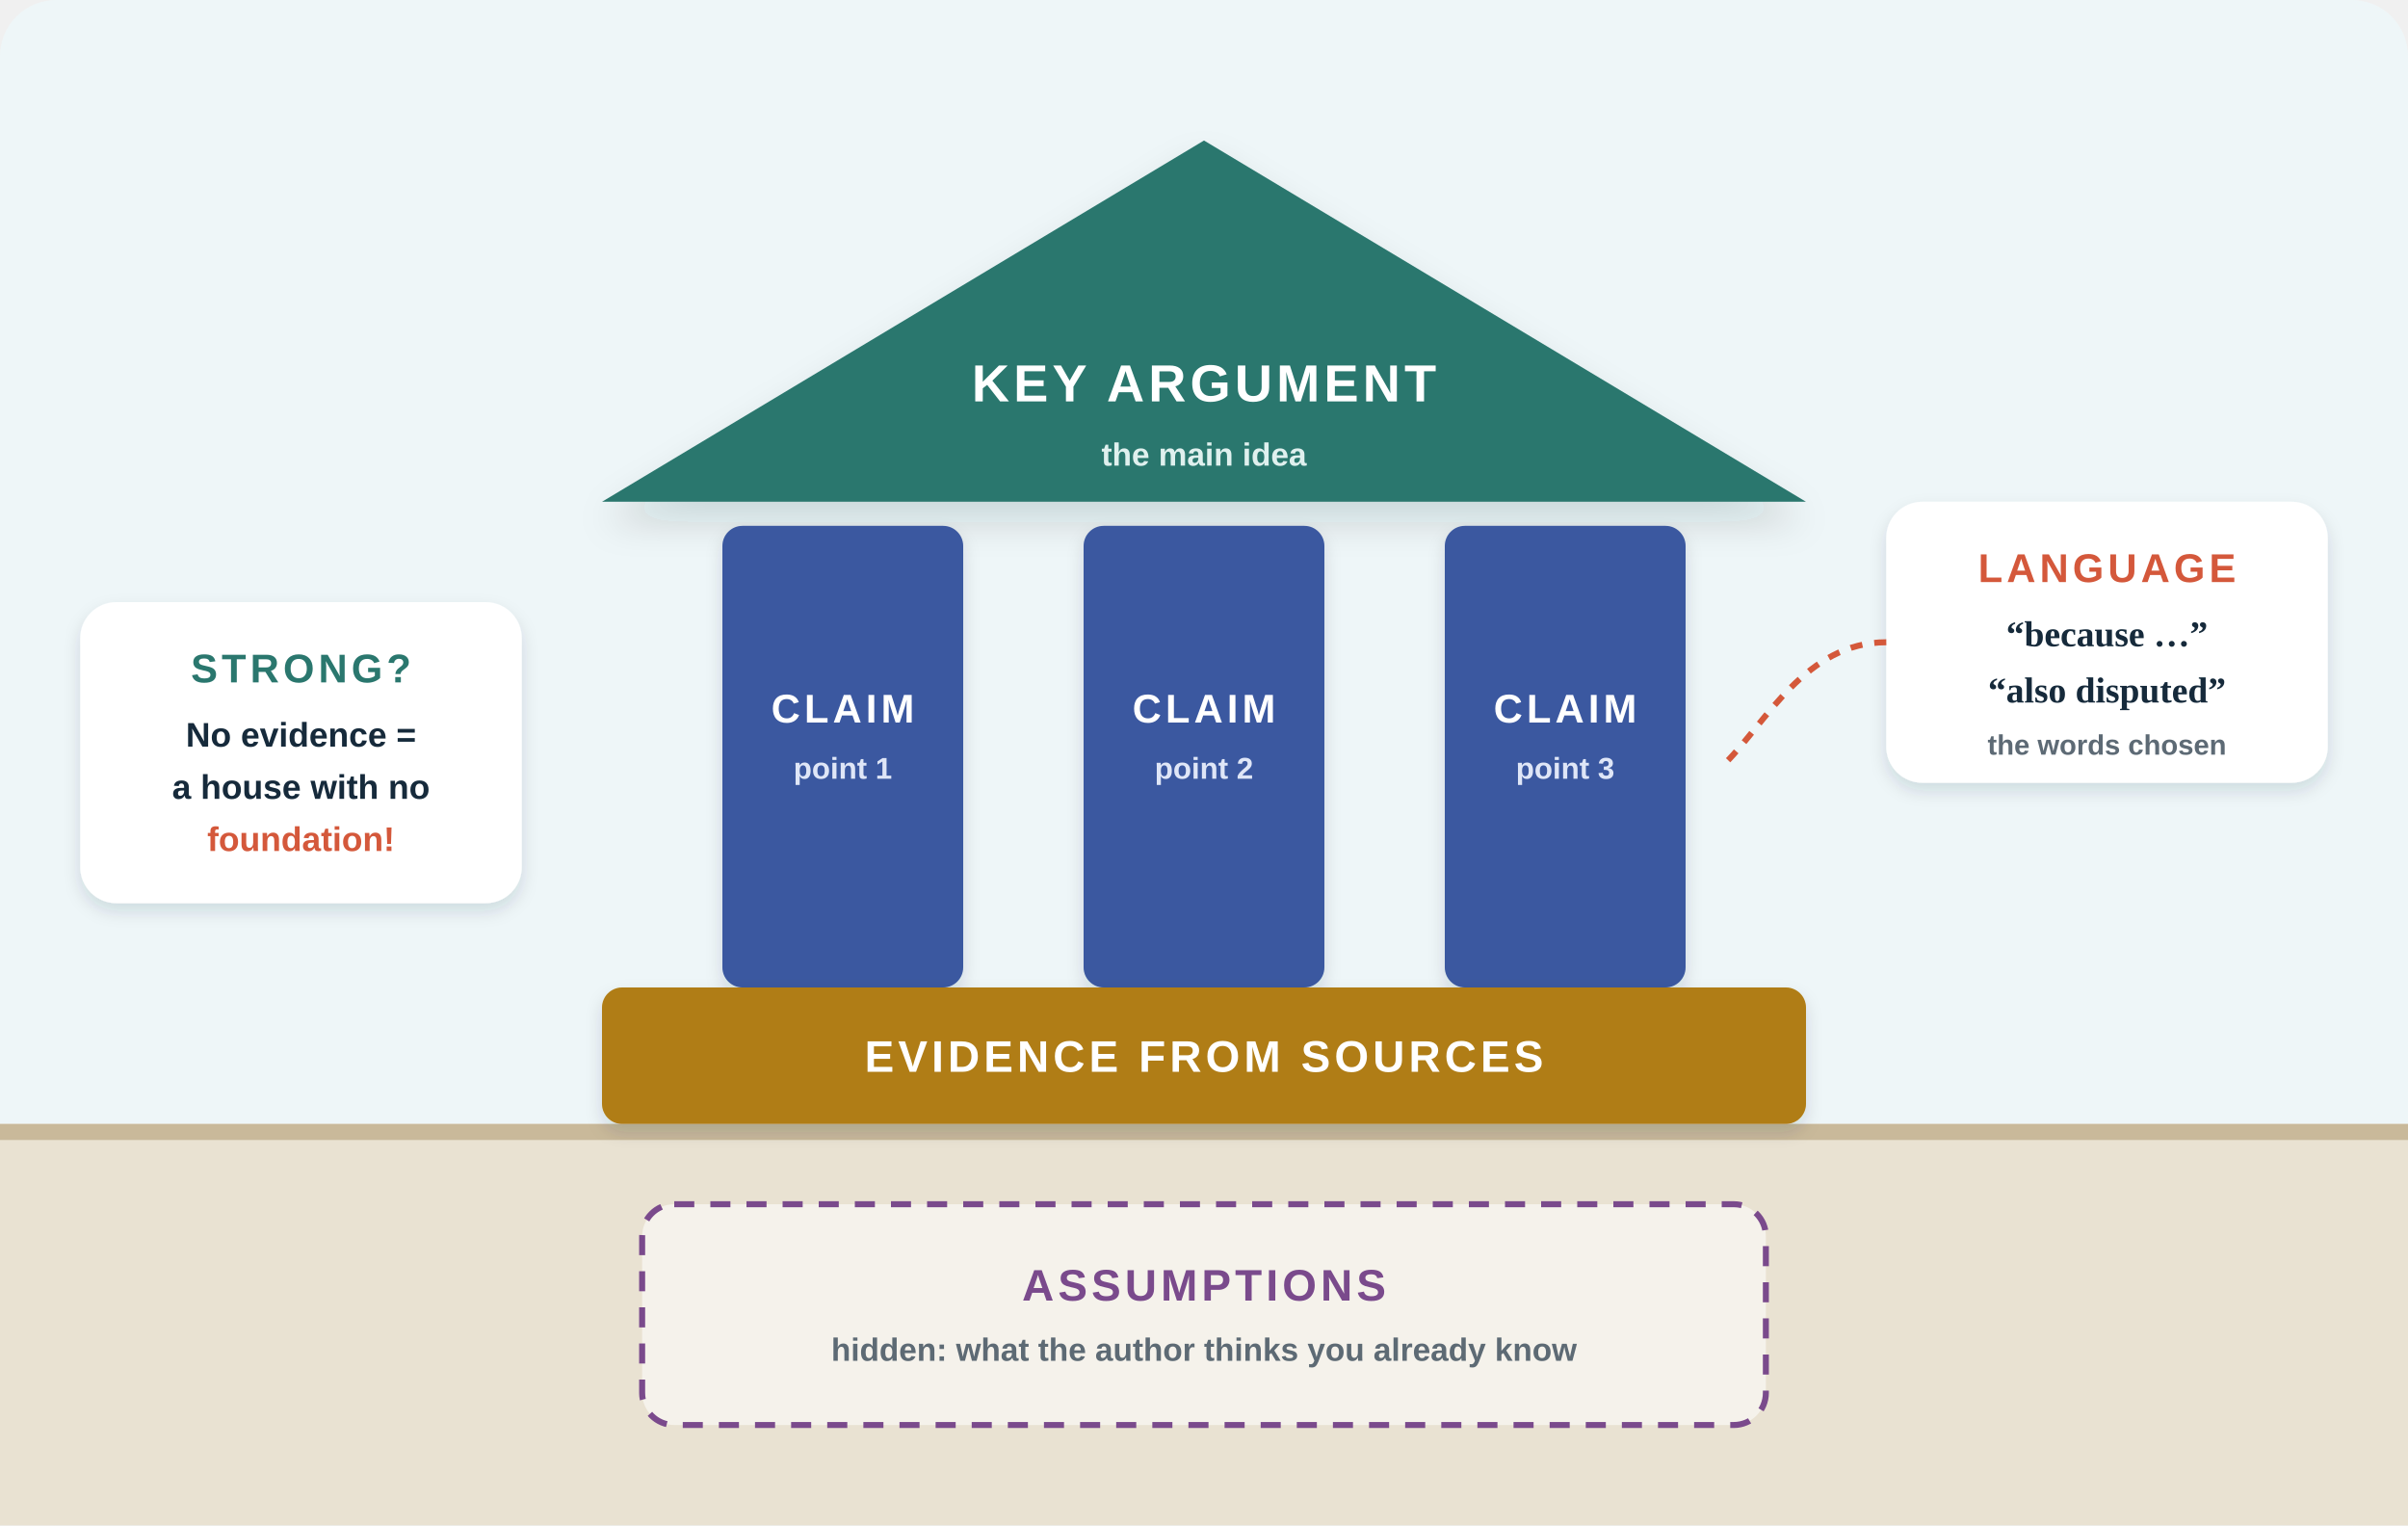
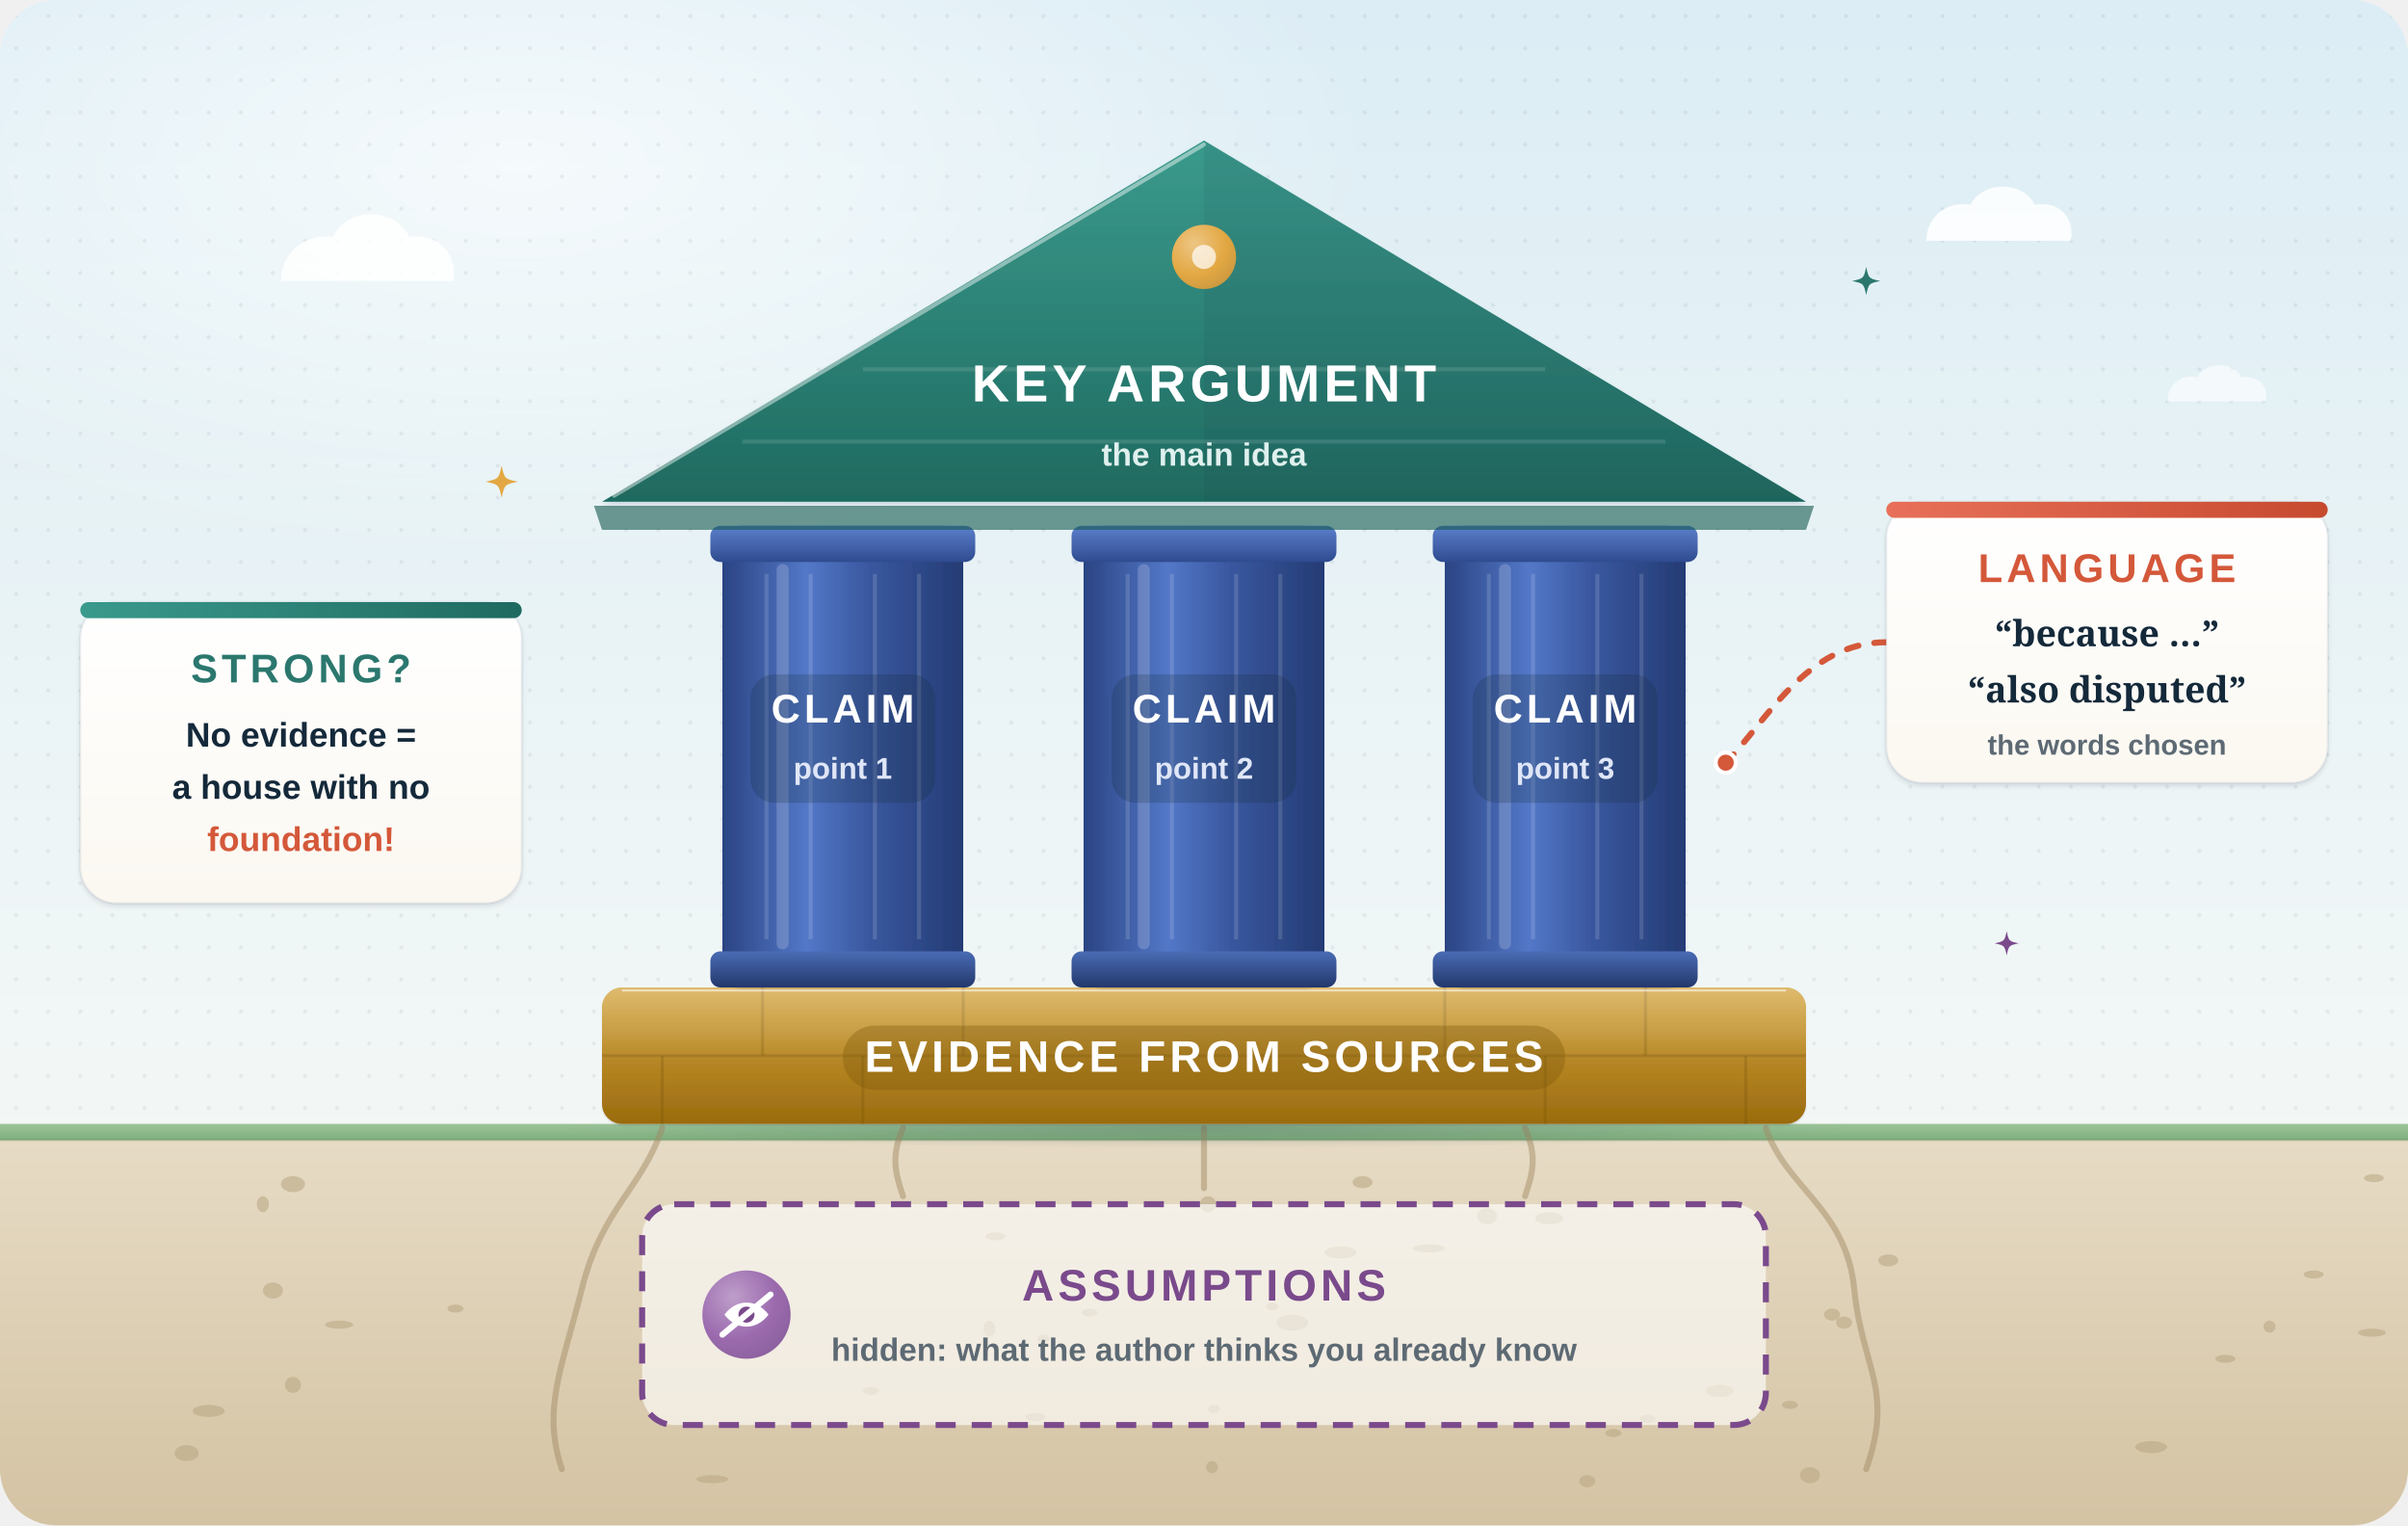
- <svg xmlns="http://www.w3.org/2000/svg" preserveAspectRatio="none" width="1200" height="760" viewBox="0 0 1200 760" fill="none" role="img" aria-labelledby="t">
+ <svg xmlns="http://www.w3.org/2000/svg" preserveAspectRatio="none" width="1200" height="760" viewBox="0 0 1200 760" fill="none" role="img" aria-labelledby="ar-t">
  <style>
-   .fl { animation: fl 5s ease-in-out infinite; transform-box: fill-box; transform-origin: center; } .fl2 { animation-delay: -1.7s; } .fl3 { animation-delay: -3.3s; }
-   .tw { animation: tw 2.8s ease-in-out infinite; transform-box: fill-box; transform-origin: center; } .tw2 { animation-delay: -1.4s; }
-   .bl { animation: bl 1.6s steps(2) infinite; } .bl2 { animation-delay: -.5s; } .bl3 { animation-delay: -1.1s; }
-   .flow { stroke-dasharray: 2 14; animation: flow 1.4s linear infinite; } .flow2 { animation-duration: 2.1s; }
-   .rise { animation: rise 7s ease-in-out infinite; transform-box: fill-box; transform-origin: center; } .r2 { animation-delay: -2.3s; } .r3 { animation-delay: -4.6s; }
-   .pu { animation: pu 2.4s ease-in-out infinite; transform-box: fill-box; transform-origin: center; } .pu2 { animation-delay: -1.2s; }
-   .sp { animation: sp 14s linear infinite; transform-box: fill-box; transform-origin: center; }
-   .dash { animation: dash 2.4s linear infinite; }
-   @keyframes fl { 0%, 100% { transform: translateY(0); } 50% { transform: translateY(-7px); } }
-   @keyframes tw { 0%, 100% { opacity: .3; transform: scale(.7); } 50% { opacity: 1; transform: scale(1.05); } }
-   @keyframes bl { 0% { opacity: 1; } 50% { opacity: .25; } }
-   @keyframes flow { to { stroke-dashoffset: -32; } }
-   @keyframes rise { 0% { transform: translateY(12px) scale(.9); opacity: 0; } 30% { opacity: .95; } 100% { transform: translateY(-40px) scale(1.08); opacity: 0; } }
-   @keyframes pu { 0%, 100% { transform: scale(1); } 50% { transform: scale(1.08); } }
-   @keyframes sp { to { transform: rotate(360deg); } }
-   @keyframes dash { to { stroke-dashoffset: -44; } }
-   
-   @media (prefers-reduced-motion: reduce) { * { animation: none !important; } }
+ .ar-fl { animation: ar-fl 6s ease-in-out infinite; } .ar-d1 { animation-delay: -2s; } .ar-d2 { animation-delay: -4s; } .ar-d3 { animation-delay: -1s; }
+ @keyframes ar-fl { 0%, 100% { transform: translateY(0); } 50% { transform: translateY(-5px); } }
+ .ar-tw { animation: ar-tw 3.4s ease-in-out infinite; transform-box: fill-box; transform-origin: center; }
+ @keyframes ar-tw { 0%, 100% { opacity: .35; transform: scale(.65); } 50% { opacity: 1; transform: scale(1); } }
+ .ar-pu { animation: ar-pu 3.6s ease-in-out infinite; transform-box: fill-box; transform-origin: center; }
+ @keyframes ar-pu { 0%, 100% { transform: scale(1); } 50% { transform: scale(1.06); } }
+ .ar-ring { animation: ar-ring 3.6s ease-out infinite; transform-box: fill-box; transform-origin: center; }
+ @keyframes ar-ring { 0% { opacity: .55; transform: scale(.9); } 80%, 100% { opacity: 0; transform: scale(1.35); } }
+ .ar-flow { animation: ar-flow 1.8s linear infinite; }
+ @keyframes ar-flow { to { stroke-dashoffset: -28; } }
+ .ar-cl { animation: ar-cl 40s linear infinite; } @keyframes ar-cl { 0% { transform: translateX(-30px); } 50% { transform: translateX(30px); } 100% { transform: translateX(-30px); } }
+ .ar-dsh { animation: ar-dsh 3s linear infinite; } @keyframes ar-dsh { to { stroke-dashoffset: -36; } }
+ @media (prefers-reduced-motion: reduce) { * { animation: none !important; } }
</style>
  <defs>
-     <filter id="s" x="-40%" y="-40%" width="180%" height="180%">
-       <feDropShadow dx="0" dy="10" stdDeviation="9" flood-color="#14293a" flood-opacity=".15" />
-     </filter>
-     <filter id="s2" x="-40%" y="-40%" width="180%" height="180%">
+     <filter id="ar-sh" x="-30%" y="-30%" width="160%" height="170%">
+       <feDropShadow dx="0" dy="9" stdDeviation="10" flood-color="#14293a" flood-opacity=".13" />
+       <feDropShadow dx="0" dy="1.5" stdDeviation="1.2" flood-color="#14293a" flood-opacity=".12" />
+     </filter>
+     <filter id="ar-sh2" x="-30%" y="-30%" width="160%" height="180%">
      <feDropShadow dx="0" dy="4" stdDeviation="4" flood-color="#14293a" flood-opacity=".14" />
-     </filter>
-     <filter id="glow" x="-50%" y="-50%" width="200%" height="200%">
-       <feGaussianBlur stdDeviation="4" />
-     </filter>
-     <pattern id="d" width="12" height="12" patternUnits="userSpaceOnUse">
-       <circle cx="1" cy="1" r=".9" fill="#14293a" opacity=".16" />
+       <feDropShadow dx="0" dy=".8" stdDeviation=".6" flood-color="#14293a" flood-opacity=".12" />
+     </filter>
+     <filter id="ar-shl" x="-30%" y="-30%" width="160%" height="170%">
+       <feDropShadow dx="0" dy="16" stdDeviation="18" flood-color="#14293a" flood-opacity=".15" />
+       <feDropShadow dx="0" dy="2" stdDeviation="2" flood-color="#14293a" flood-opacity=".1" />
+     </filter>
+     <filter id="ar-blur" x="-50%" y="-50%" width="200%" height="200%">
+       <feGaussianBlur stdDeviation="9" />
+     </filter>
+     <filter id="ar-bl3" x="-50%" y="-50%" width="200%" height="200%">
+       <feGaussianBlur stdDeviation="3" />
+     </filter>
+     <linearGradient id="ar-paper" x1="0" y1="0" x2="0" y2="1">
+       <stop offset="0" stop-color="#ffffff" />
+       <stop offset="1" stop-color="#fbf8f1" />
+     </linearGradient>
+     <linearGradient id="ar-rim" x1="0" y1="0" x2="0" y2="1">
+       <stop offset="0" stop-color="#fff" stop-opacity=".95" />
+       <stop offset=".25" stop-color="#fff" stop-opacity="0" />
+     </linearGradient>
+     <linearGradient id="ar-gloss" x1="0" y1="0" x2="0" y2="1">
+       <stop offset="0" stop-color="#fff" stop-opacity=".32" />
+       <stop offset=".55" stop-color="#fff" stop-opacity=".04" />
+       <stop offset="1" stop-color="#fff" stop-opacity="0" />
+     </linearGradient>
+     <radialGradient id="ar-glow" cx=".5" cy=".5" r=".5">
+       <stop offset="0" stop-color="#fff" stop-opacity=".85" />
+       <stop offset="1" stop-color="#fff" stop-opacity="0" />
+     </radialGradient>
+     <radialGradient id="ar-ao" cx=".5" cy=".5" r=".5">
+       <stop offset="0" stop-color="#14293a" stop-opacity=".22" />
+       <stop offset="1" stop-color="#14293a" stop-opacity="0" />
+     </radialGradient>
+     <pattern id="ar-dots" width="16" height="16" patternUnits="userSpaceOnUse">
+       <circle cx="8" cy="8" r="1" fill="#14293a" fill-opacity=".07" />
    </pattern>
+     <clipPath id="ar-cp">
+       <rect width="1200" height="760" rx="28" />
+     </clipPath>
+     <linearGradient id="ar-g1" x1="0" y1="0" x2="0" y2="1">
+       <stop offset="0" stop-color="#dcedf5" />
+       <stop offset="0.7" stop-color="#f2f7f6" />
+       <stop offset="1" stop-color="#f7f3ea" />
+     </linearGradient>
+     <linearGradient id="ar-g2" x1="0" y1="0" x2="0" y2="1">
+       <stop offset="0" stop-color="#e7dcc6" />
+       <stop offset="1" stop-color="#d4c3a3" />
+     </linearGradient>
+     <linearGradient id="ar-g3" x1="0" y1="0" x2="0" y2="1">
+       <stop offset="0" stop-color="#9cc59a" />
+       <stop offset="1" stop-color="#7fae7d" />
+     </linearGradient>
+     <radialGradient id="ar-g4" cx=".35" cy=".3" r=".8">
+       <stop offset="0" stop-color="#be9eca" />
+       <stop offset=".6" stop-color="#9b6aae" />
+       <stop offset="1" stop-color="#8a609d" />
+     </radialGradient>
+     <linearGradient id="ar-g5" x1="0" y1="0" x2="0" y2="1">
+       <stop offset="0" stop-color="#cf9a2a" />
+       <stop offset="1" stop-color="#9a6b0e" />
+     </linearGradient>
+     <linearGradient id="ar-g6" x1="0" y1="0" x2="1" y2="0">
+       <stop offset="0" stop-color="#2b4483" />
+       <stop offset="0.35" stop-color="#5378c8" />
+       <stop offset="0.6" stop-color="#3a58a0" />
+       <stop offset="1" stop-color="#243b74" />
+     </linearGradient>
+     <linearGradient id="ar-g7" x1="0" y1="0" x2="0" y2="1">
+       <stop offset="0" stop-color="#5c80cc" />
+       <stop offset="1" stop-color="#2f4b8f" />
+     </linearGradient>
+     <linearGradient id="ar-g8" x1="0" y1="0" x2="0" y2="1">
+       <stop offset="0" stop-color="#4a6cb5" />
+       <stop offset="1" stop-color="#22386c" />
+     </linearGradient>
+     <linearGradient id="ar-g9" x1="0" y1="0" x2="0" y2="1">
+       <stop offset="0" stop-color="#3a9a8c" />
+       <stop offset="1" stop-color="#1f6a60" />
+     </linearGradient>
+     <radialGradient id="ar-g10" cx=".35" cy=".3" r=".8">
+       <stop offset="0" stop-color="#edc685" />
+       <stop offset=".6" stop-color="#e3a843" />
+       <stop offset="1" stop-color="#c9973f" />
+     </radialGradient>
+     <linearGradient id="ar-g11" x1="0" y1="0" x2="1" y2="0">
+       <stop offset="0" stop-color="#e8705a" />
+       <stop offset="1" stop-color="#c64a2e" />
+     </linearGradient>
+     <linearGradient id="ar-g12" x1="0" y1="0" x2="1" y2="0">
+       <stop offset="0" stop-color="#3a9a8c" />
+       <stop offset="1" stop-color="#1f6a60" />
+     </linearGradient>
  </defs>
-   <rect width="1200" height="760" rx="28" fill="#eef6f8" />
-   <rect x="0" y="560" width="1200" height="200" fill="#e9e2d2" />
-   <rect x="0" y="560" width="1200" height="8" fill="#c9b99a" />
-   <g class="fl" filter="url(#s)">
-     <path d="M300 250L600 70l300 180z" fill="#2b776e" />
-   </g>
-   <text x="600" y="200" font-family="'Manrope', 'Helvetica Neue', Arial, sans-serif" font-weight="800" font-size="26" fill="#fff" text-anchor="middle" letter-spacing="2">KEY ARGUMENT</text>
-   <text x="600" y="232" font-family="'Manrope', 'Helvetica Neue', Arial, sans-serif" font-weight="600" font-size="16" fill="#dff0ee" text-anchor="middle">the main idea</text>
-   <g filter="url(#s2)">
-     <rect x="360" y="262" width="120" height="230" rx="10" fill="#3a58a0" />
-   </g>
-   <text x="420" y="360" font-family="'Manrope', 'Helvetica Neue', Arial, sans-serif" font-weight="800" font-size="20" fill="#fff" text-anchor="middle" letter-spacing="2">CLAIM</text>
-   <text x="420" y="388" font-family="'Manrope', 'Helvetica Neue', Arial, sans-serif" font-weight="600" font-size="15" fill="#dfe6f7" text-anchor="middle">point 1</text>
-   <g filter="url(#s2)">
-     <rect x="540" y="262" width="120" height="230" rx="10" fill="#3a58a0" />
-   </g>
-   <text x="600" y="360" font-family="'Manrope', 'Helvetica Neue', Arial, sans-serif" font-weight="800" font-size="20" fill="#fff" text-anchor="middle" letter-spacing="2">CLAIM</text>
-   <text x="600" y="388" font-family="'Manrope', 'Helvetica Neue', Arial, sans-serif" font-weight="600" font-size="15" fill="#dfe6f7" text-anchor="middle">point 2</text>
-   <g filter="url(#s2)">
-     <rect x="720" y="262" width="120" height="230" rx="10" fill="#3a58a0" />
-   </g>
-   <text x="780" y="360" font-family="'Manrope', 'Helvetica Neue', Arial, sans-serif" font-weight="800" font-size="20" fill="#fff" text-anchor="middle" letter-spacing="2">CLAIM</text>
-   <text x="780" y="388" font-family="'Manrope', 'Helvetica Neue', Arial, sans-serif" font-weight="600" font-size="15" fill="#dfe6f7" text-anchor="middle">point 3</text>
-   <g filter="url(#s2)">
-     <rect x="300" y="492" width="600" height="68" rx="10" fill="#b07d12" />
-   </g>
-   <text x="600" y="534" font-family="'Manrope', 'Helvetica Neue', Arial, sans-serif" font-weight="800" font-size="22" fill="#fff" text-anchor="middle" letter-spacing="2">EVIDENCE FROM SOURCES</text>
-   <g class="tw">
-     <rect x="320" y="600" width="560" height="110" rx="16" fill="#fff" fill-opacity=".55" stroke="#7a4a8c" stroke-width="3" stroke-dasharray="10 8" />
-   </g>
-   <text x="600" y="648" font-family="'Manrope', 'Helvetica Neue', Arial, sans-serif" font-weight="800" font-size="22" fill="#7a4a8c" text-anchor="middle" letter-spacing="2">ASSUMPTIONS</text>
-   <text x="600" y="678" font-family="'Manrope', 'Helvetica Neue', Arial, sans-serif" font-weight="600" font-size="16" fill="#5d6a74" text-anchor="middle">hidden: what the author thinks you already know</text>
-   <g class="fl fl2" filter="url(#s2)">
-     <rect x="940" y="250" width="220" height="140" rx="18" fill="#fff" />
-     <text x="1050" y="290" font-family="'Manrope', 'Helvetica Neue', Arial, sans-serif" font-weight="800" font-size="20" fill="#d4583a" text-anchor="middle" letter-spacing="2">LANGUAGE</text>
-     <text x="1050" y="322" font-family="Georgia, 'Times New Roman', serif" font-weight="600" font-size="18" fill="#14293a" text-anchor="middle">“because …”</text>
-     <text x="1050" y="350" font-family="Georgia, 'Times New Roman', serif" font-weight="600" font-size="18" fill="#14293a" text-anchor="middle">“also disputed”</text>
-     <text x="1050" y="376" font-family="'Manrope', 'Helvetica Neue', Arial, sans-serif" font-weight="600" font-size="14" fill="#5d6a74" text-anchor="middle">the words chosen</text>
-   </g>
-   <path class="dash" d="M940 320C900 320 880 360 860 380" stroke="#d4583a" stroke-width="3" stroke-dasharray="6 6" />
-   <g class="fl fl3" filter="url(#s2)">
-     <rect x="40" y="300" width="220" height="150" rx="18" fill="#fff" />
-     <text x="150" y="340" font-family="'Manrope', 'Helvetica Neue', Arial, sans-serif" font-weight="800" font-size="20" fill="#2b776e" text-anchor="middle" letter-spacing="2">STRONG?</text>
-     <text x="150" y="372" font-family="'Manrope', 'Helvetica Neue', Arial, sans-serif" font-weight="600" font-size="17" fill="#14293a" text-anchor="middle">No evidence =</text>
-     <text x="150" y="398" font-family="'Manrope', 'Helvetica Neue', Arial, sans-serif" font-weight="600" font-size="17" fill="#14293a" text-anchor="middle">a house with no</text>
-     <text x="150" y="424" font-family="'Manrope', 'Helvetica Neue', Arial, sans-serif" font-weight="800" font-size="17" fill="#d4583a" text-anchor="middle">foundation!</text>
+   <g clip-path="url(#ar-cp)">
+     <rect width="1200" height="760" fill="url(#ar-g1)" />
+     <ellipse cx="260" cy="80" rx="420" ry="200" fill="url(#ar-glow)" opacity=".8" />
+     <rect width="1200" height="560" fill="url(#ar-dots)" />
+     <g class="ar-cl" fill="#fff" opacity=".85">
+       <path d="M140 140c0-14 12-24 26-22 6-14 30-16 38 0 14-2 24 8 22 22z" />
+       <path d="M960 120c0-12 10-20 22-18 6-12 26-12 32 0 12-2 20 6 18 18z" />
+       <path d="M1080 200c0-8 7-14 15-12 4-8 18-8 22 0 8-1 14 4 12 12z" opacity=".7" />
+     </g>
+     <rect x="0" y="560" width="1200" height="200" fill="url(#ar-g2)" />
+     <rect x="0" y="560" width="1200" height="8" fill="url(#ar-g3)" />
+     <path d="M0 568h1200" stroke="#5f8d5c" stroke-opacity=".35" />
+     <ellipse cx="493" cy="662" rx="3" ry="4" fill="#b8a582" opacity=".55" />
+     <ellipse cx="821" cy="707" rx="4" ry="2" fill="#b8a582" opacity=".55" />
+     <ellipse cx="146" cy="590" rx="6" ry="4" fill="#b8a582" opacity=".55" />
+     <ellipse cx="602" cy="600" rx="4" ry="4" fill="#b8a582" opacity=".55" />
+     <ellipse cx="1109" cy="677" rx="5" ry="2" fill="#b8a582" opacity=".55" />
+     <ellipse cx="227" cy="652" rx="4" ry="2" fill="#b8a582" opacity=".55" />
+     <ellipse cx="543" cy="654" rx="4" ry="2" fill="#b8a582" opacity=".55" />
+     <ellipse cx="644" cy="659" rx="8" ry="4" fill="#b8a582" opacity=".55" />
+     <ellipse cx="772" cy="607" rx="7" ry="3" fill="#b8a582" opacity=".55" />
+     <ellipse cx="804" cy="714" rx="4" ry="2" fill="#b8a582" opacity=".55" />
+     <ellipse cx="516" cy="706" rx="5" ry="2" fill="#b8a582" opacity=".55" />
+     <ellipse cx="1131" cy="661" rx="3" ry="3" fill="#b8a582" opacity=".55" />
+     <ellipse cx="1182" cy="664" rx="7" ry="2" fill="#b8a582" opacity=".55" />
+     <ellipse cx="857" cy="693" rx="7" ry="3" fill="#b8a582" opacity=".55" />
+     <ellipse cx="892" cy="700" rx="4" ry="2" fill="#b8a582" opacity=".55" />
+     <ellipse cx="634" cy="651" rx="3" ry="2" fill="#b8a582" opacity=".55" />
+     <ellipse cx="104" cy="703" rx="8" ry="3" fill="#b8a582" opacity=".55" />
+     <ellipse cx="1072" cy="721" rx="8" ry="3" fill="#b8a582" opacity=".55" />
+     <ellipse cx="712" cy="622" rx="8" ry="2" fill="#b8a582" opacity=".55" />
+     <ellipse cx="146" cy="690" rx="4" ry="4" fill="#b8a582" opacity=".55" />
+     <ellipse cx="913" cy="655" rx="4" ry="3" fill="#b8a582" opacity=".55" />
+     <ellipse cx="902" cy="735" rx="5" ry="4" fill="#b8a582" opacity=".55" />
+     <ellipse cx="1153" cy="635" rx="5" ry="2" fill="#b8a582" opacity=".55" />
+     <ellipse cx="136" cy="643" rx="5" ry="4" fill="#b8a582" opacity=".55" />
+     <ellipse cx="496" cy="616" rx="5" ry="2" fill="#b8a582" opacity=".55" />
+     <ellipse cx="605" cy="702" rx="3" ry="2" fill="#b8a582" opacity=".55" />
+     <ellipse cx="741" cy="606" rx="5" ry="4" fill="#b8a582" opacity=".55" />
+     <ellipse cx="679" cy="589" rx="5" ry="3" fill="#b8a582" opacity=".55" />
+     <ellipse cx="668" cy="624" rx="8" ry="3" fill="#b8a582" opacity=".55" />
+     <ellipse cx="169" cy="660" rx="7" ry="2" fill="#b8a582" opacity=".55" />
+     <ellipse cx="919" cy="659" rx="4" ry="3" fill="#b8a582" opacity=".55" />
+     <ellipse cx="791" cy="738" rx="4" ry="3" fill="#b8a582" opacity=".55" />
+     <ellipse cx="1183" cy="587" rx="5" ry="2" fill="#b8a582" opacity=".55" />
+     <ellipse cx="941" cy="628" rx="5" ry="3" fill="#b8a582" opacity=".55" />
+     <ellipse cx="604" cy="731" rx="3" ry="3" fill="#b8a582" opacity=".55" />
+     <ellipse cx="434" cy="693" rx="4" ry="2" fill="#b8a582" opacity=".55" />
+     <ellipse cx="131" cy="600" rx="3" ry="4" fill="#b8a582" opacity=".55" />
+     <ellipse cx="355" cy="737" rx="8" ry="2" fill="#b8a582" opacity=".55" />
+     <ellipse cx="93" cy="724" rx="6" ry="4" fill="#b8a582" opacity=".55" />
+     <ellipse cx="520" cy="667" rx="3" ry="2" fill="#b8a582" opacity=".55" />
+     <g stroke="#a48c66" stroke-opacity=".5" stroke-width="3" stroke-linecap="round" fill="none">
+       <path d="M330 562c-10 30-30 40-40 80s-20 60-10 90" />
+       <path d="M880 562c10 30 40 40 44 80s20 50 6 90" />
+       <path d="M600 562v30" />
+       <path d="M450 562c-6 14-4 22 0 34M760 562c6 14 4 22 0 34" />
+     </g>
+     <rect x="320" y="600" width="560" height="110" rx="16" fill="#fff" fill-opacity=".62" />
+     <rect class="ar-dsh" x="320" y="600" width="560" height="110" rx="16" stroke="#7a4a8c" stroke-width="3" stroke-dasharray="10 8" />
+     <g transform="translate(372 655)">
+       <circle r="22" fill="url(#ar-g4)" />
+       <path d="M-11 0c6-8 16-8 22 0-6 8-16 8-22 0z" fill="#fff" />
+       <circle r="4" fill="#7a4a8c" />
+       <path d="M-12 10l24-20" stroke="#fff" stroke-width="3" stroke-linecap="round" />
+     </g>
+     <text x="600" y="648" font-family="'Helvetica Neue', Arial, sans-serif" font-weight="800" font-size="22" fill="#7a4a8c" text-anchor="middle" letter-spacing="2">ASSUMPTIONS</text>
+     <text x="600" y="678" font-family="'Helvetica Neue', Arial, sans-serif" font-weight="600" font-size="16" fill="#5d6a74" text-anchor="middle">hidden: what the author thinks you already know</text>
+     <ellipse cx="600" cy="562" rx="320" ry="10" fill="url(#ar-ao)" />
+     <rect x="300" y="492" width="600" height="68" rx="10" fill="url(#ar-g5)" filter="url(#ar-sh2)" />
+     <g stroke="#7d560a" stroke-opacity=".35" stroke-width="1.5">
+       <path d="M300 526h600" />
+       <path d="M380 492v34M480 492v34M720 492v34M820 492v34M330 526v34M430 526v34M770 526v34M870 526v34" />
+     </g>
+     <rect x="300" y="492" width="600" height="68" rx="10" fill="url(#ar-gloss)" />
+     <path d="M310 493.5h580" stroke="#fff" stroke-opacity=".55" />
+     <rect x="420" y="511" width="360" height="32" rx="16" fill="#7d560a" fill-opacity=".35" />
+     <text x="600" y="534" font-family="'Helvetica Neue', Arial, sans-serif" font-weight="800" font-size="22" fill="#fff" text-anchor="middle" letter-spacing="2">EVIDENCE FROM SOURCES</text>
+     <rect x="360" y="262" width="120" height="230" rx="10" fill="url(#ar-g6)" filter="url(#ar-sh2)" />
+     <rect x="354" y="262" width="132" height="18" rx="5" fill="url(#ar-g7)" />
+     <rect x="354" y="474" width="132" height="18" rx="5" fill="url(#ar-g8)" />
+     <g stroke="#fff" stroke-opacity=".14" stroke-width="2">
+       <path d="M382 286v182M404 286v182M436 286v182M458 286v182" />
+     </g>
+     <path d="M390 284v186" stroke="#fff" stroke-opacity=".18" stroke-width="6" stroke-linecap="round" />
+     <rect x="374" y="336" width="92" height="64" rx="12" fill="#14293a" fill-opacity=".22" />
+     <text x="420" y="360" font-family="'Helvetica Neue', Arial, sans-serif" font-weight="800" font-size="20" fill="#fff" text-anchor="middle" letter-spacing="2">CLAIM</text>
+     <text x="420" y="388" font-family="'Helvetica Neue', Arial, sans-serif" font-weight="600" font-size="15" fill="#dfe6f7" text-anchor="middle">point 1</text>
+     <rect x="540" y="262" width="120" height="230" rx="10" fill="url(#ar-g6)" filter="url(#ar-sh2)" />
+     <rect x="534" y="262" width="132" height="18" rx="5" fill="url(#ar-g7)" />
+     <rect x="534" y="474" width="132" height="18" rx="5" fill="url(#ar-g8)" />
+     <g stroke="#fff" stroke-opacity=".14" stroke-width="2">
+       <path d="M562 286v182M584 286v182M616 286v182M638 286v182" />
+     </g>
+     <path d="M570 284v186" stroke="#fff" stroke-opacity=".18" stroke-width="6" stroke-linecap="round" />
+     <rect x="554" y="336" width="92" height="64" rx="12" fill="#14293a" fill-opacity=".22" />
+     <text x="600" y="360" font-family="'Helvetica Neue', Arial, sans-serif" font-weight="800" font-size="20" fill="#fff" text-anchor="middle" letter-spacing="2">CLAIM</text>
+     <text x="600" y="388" font-family="'Helvetica Neue', Arial, sans-serif" font-weight="600" font-size="15" fill="#dfe6f7" text-anchor="middle">point 2</text>
+     <rect x="720" y="262" width="120" height="230" rx="10" fill="url(#ar-g6)" filter="url(#ar-sh2)" />
+     <rect x="714" y="262" width="132" height="18" rx="5" fill="url(#ar-g7)" />
+     <rect x="714" y="474" width="132" height="18" rx="5" fill="url(#ar-g8)" />
+     <g stroke="#fff" stroke-opacity=".14" stroke-width="2">
+       <path d="M742 286v182M764 286v182M796 286v182M818 286v182" />
+     </g>
+     <path d="M750 284v186" stroke="#fff" stroke-opacity=".18" stroke-width="6" stroke-linecap="round" />
+     <rect x="734" y="336" width="92" height="64" rx="12" fill="#14293a" fill-opacity=".22" />
+     <text x="780" y="360" font-family="'Helvetica Neue', Arial, sans-serif" font-weight="800" font-size="20" fill="#fff" text-anchor="middle" letter-spacing="2">CLAIM</text>
+     <text x="780" y="388" font-family="'Helvetica Neue', Arial, sans-serif" font-weight="600" font-size="15" fill="#dfe6f7" text-anchor="middle">point 3</text>
+     <g class="ar-fl">
+       <path d="M296 252h608l-4 12H300z" fill="#14594f" opacity=".6" />
+       <path d="M300 250L600 70l300 180z" fill="url(#ar-g9)" filter="url(#ar-sh)" />
+       <path d="M600 70l300 180H600z" fill="#14293a" opacity=".08" />
+       <path d="M306 247L600 72" stroke="#fff" stroke-opacity=".45" stroke-width="2" stroke-linecap="round" />
+       <path d="M370 220h460" stroke="#fff" stroke-opacity=".12" stroke-width="2" />
+       <path d="M430 184h340" stroke="#fff" stroke-opacity=".12" stroke-width="2" />
+       <circle cx="600" cy="128" r="16" fill="url(#ar-g10)" />
+       <circle cx="600" cy="128" r="6" fill="#fff" opacity=".7" />
+       <text x="600" y="200" font-family="'Helvetica Neue', Arial, sans-serif" font-weight="800" font-size="26" fill="#fff" text-anchor="middle" letter-spacing="2">KEY ARGUMENT</text>
+       <text x="600" y="232" font-family="'Helvetica Neue', Arial, sans-serif" font-weight="600" font-size="16" fill="#dff0ee" text-anchor="middle">the main idea</text>
+     </g>
+     <path class="ar-flow" d="M940 320C900 320 880 360 860 380" stroke="#d4583a" stroke-width="3" stroke-dasharray="6 8" stroke-linecap="round" />
+     <circle cx="860" cy="380" r="5" fill="#d4583a" stroke="#fff" stroke-width="2" />
+     <g class="ar-fl ar-d1">
+       <rect x="940" y="250" width="220" height="140" rx="18" fill="url(#ar-paper)" filter="url(#ar-sh)" />
+       <rect x="940.75" y="250.75" width="218.5" height="138.5" rx="17.25" stroke="url(#ar-rim)" stroke-width="1.5" />
+       <rect x="940" y="250" width="220" height="140" rx="18" stroke="#14293a" stroke-opacity=".07" />
+       <rect x="940" y="250" width="220" height="8" rx="4" fill="url(#ar-g11)" />
+       <text x="1050" y="290" font-family="'Helvetica Neue', Arial, sans-serif" font-weight="800" font-size="20" fill="#d4583a" text-anchor="middle" letter-spacing="2">LANGUAGE</text>
+       <text x="1050" y="322" font-family="Georgia, serif" font-weight="600" font-size="18" fill="#14293a" text-anchor="middle">“because …”</text>
+       <text x="1050" y="350" font-family="Georgia, serif" font-weight="600" font-size="18" fill="#14293a" text-anchor="middle">“also disputed”</text>
+       <text x="1050" y="376" font-family="'Helvetica Neue', Arial, sans-serif" font-weight="600" font-size="14" fill="#5d6a74" text-anchor="middle">the words chosen</text>
+     </g>
+     <g class="ar-fl ar-d2">
+       <rect x="40" y="300" width="220" height="150" rx="18" fill="url(#ar-paper)" filter="url(#ar-sh)" />
+       <rect x="40.75" y="300.75" width="218.5" height="148.5" rx="17.25" stroke="url(#ar-rim)" stroke-width="1.5" />
+       <rect x="40" y="300" width="220" height="150" rx="18" stroke="#14293a" stroke-opacity=".07" />
+       <rect x="40" y="300" width="220" height="8" rx="4" fill="url(#ar-g12)" />
+       <text x="150" y="340" font-family="'Helvetica Neue', Arial, sans-serif" font-weight="800" font-size="20" fill="#2b776e" text-anchor="middle" letter-spacing="2">STRONG?</text>
+       <text x="150" y="372" font-family="'Helvetica Neue', Arial, sans-serif" font-weight="600" font-size="17" fill="#14293a" text-anchor="middle">No evidence =</text>
+       <text x="150" y="398" font-family="'Helvetica Neue', Arial, sans-serif" font-weight="600" font-size="17" fill="#14293a" text-anchor="middle">a house with no</text>
+       <text x="150" y="424" font-family="'Helvetica Neue', Arial, sans-serif" font-weight="800" font-size="17" fill="#d4583a" text-anchor="middle">foundation!</text>
+     </g>
+     <path class="ar-tw" d="M250 232C251.44 238.56 251.44 238.56 258 240C251.44 241.44 251.44 241.44 250 248C248.56 241.44 248.56 241.44 242 240C248.56 238.56 248.56 238.56 250 232z" fill="#e3a843" />
+     <path class="ar-tw" style="animation-delay:-1.4s" d="M930 133C931.26 138.74 931.26 138.74 937 140C931.26 141.26 931.26 141.26 930 147C928.74 141.26 928.74 141.26 923 140C928.74 138.74 928.74 138.74 930 133z" fill="#2b776e" />
+     <path class="ar-tw" style="animation-delay:-2.4s" d="M1000 464C1001.08 468.92 1001.08 468.92 1006 470C1001.08 471.08 1001.08 471.08 1000 476C998.92 471.08 998.92 471.08 994 470C998.92 468.92 998.92 468.92 1000 464z" fill="#7a4a8c" />
  </g>
</svg>
